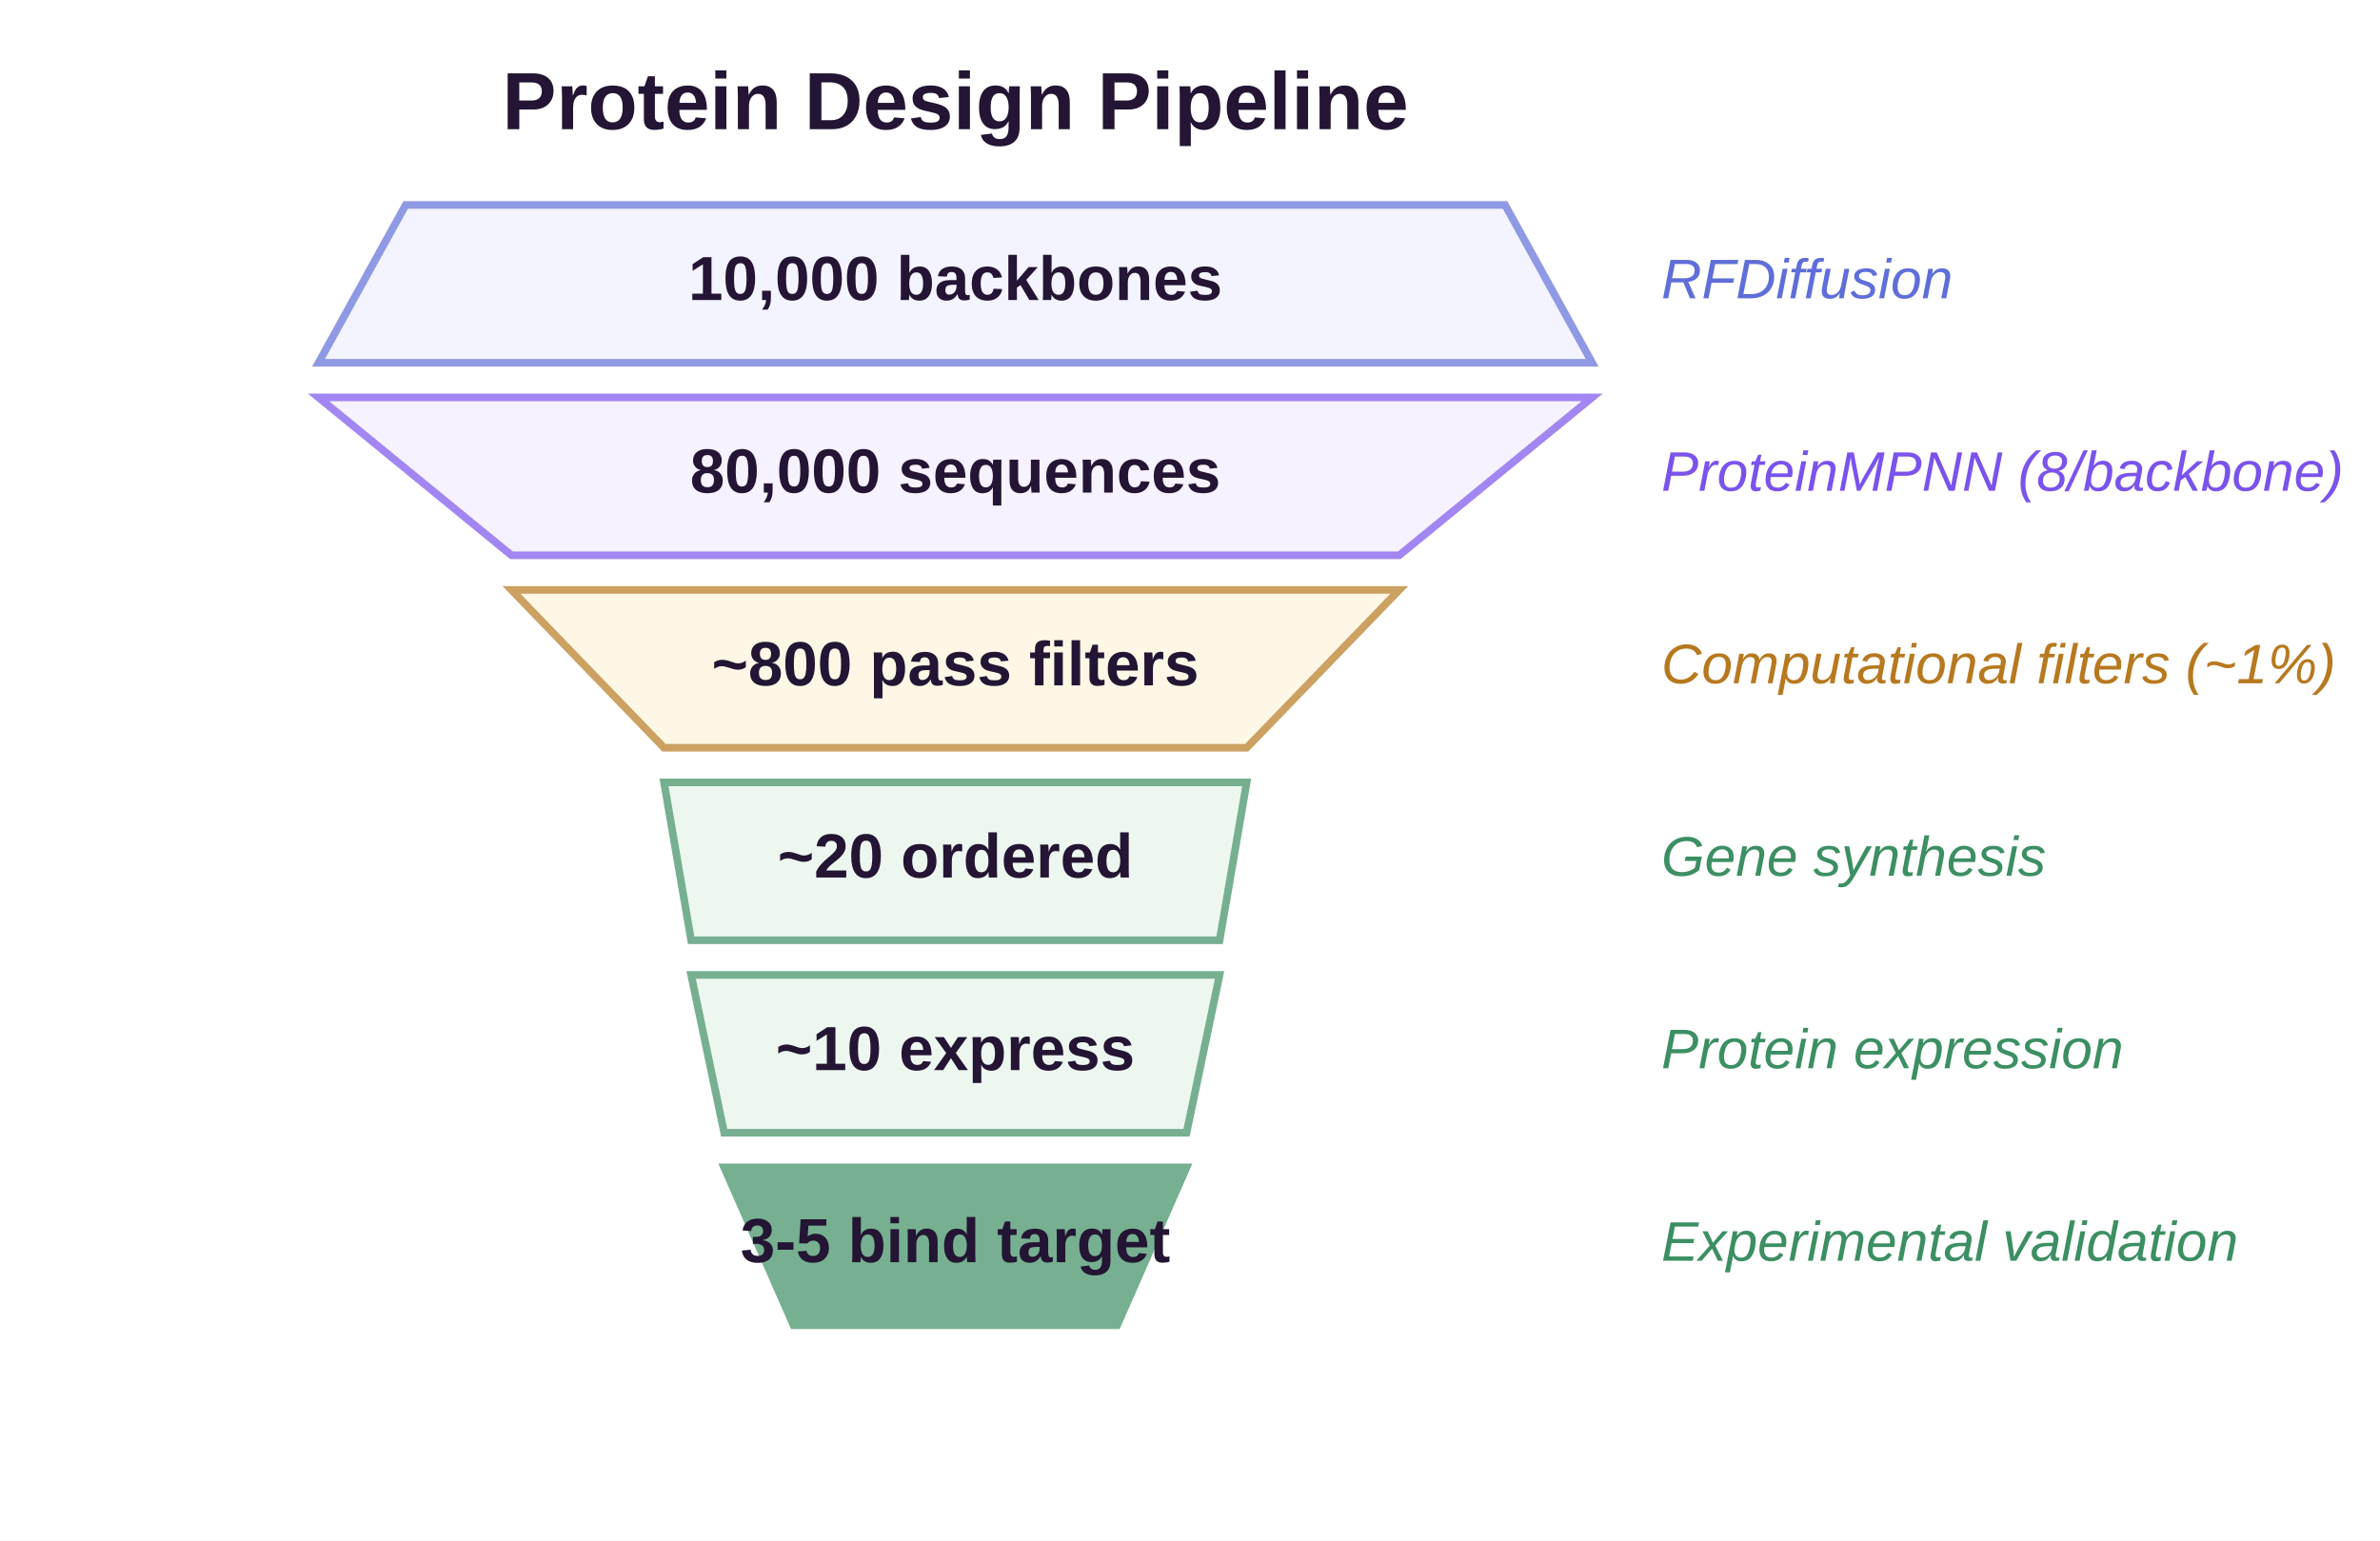
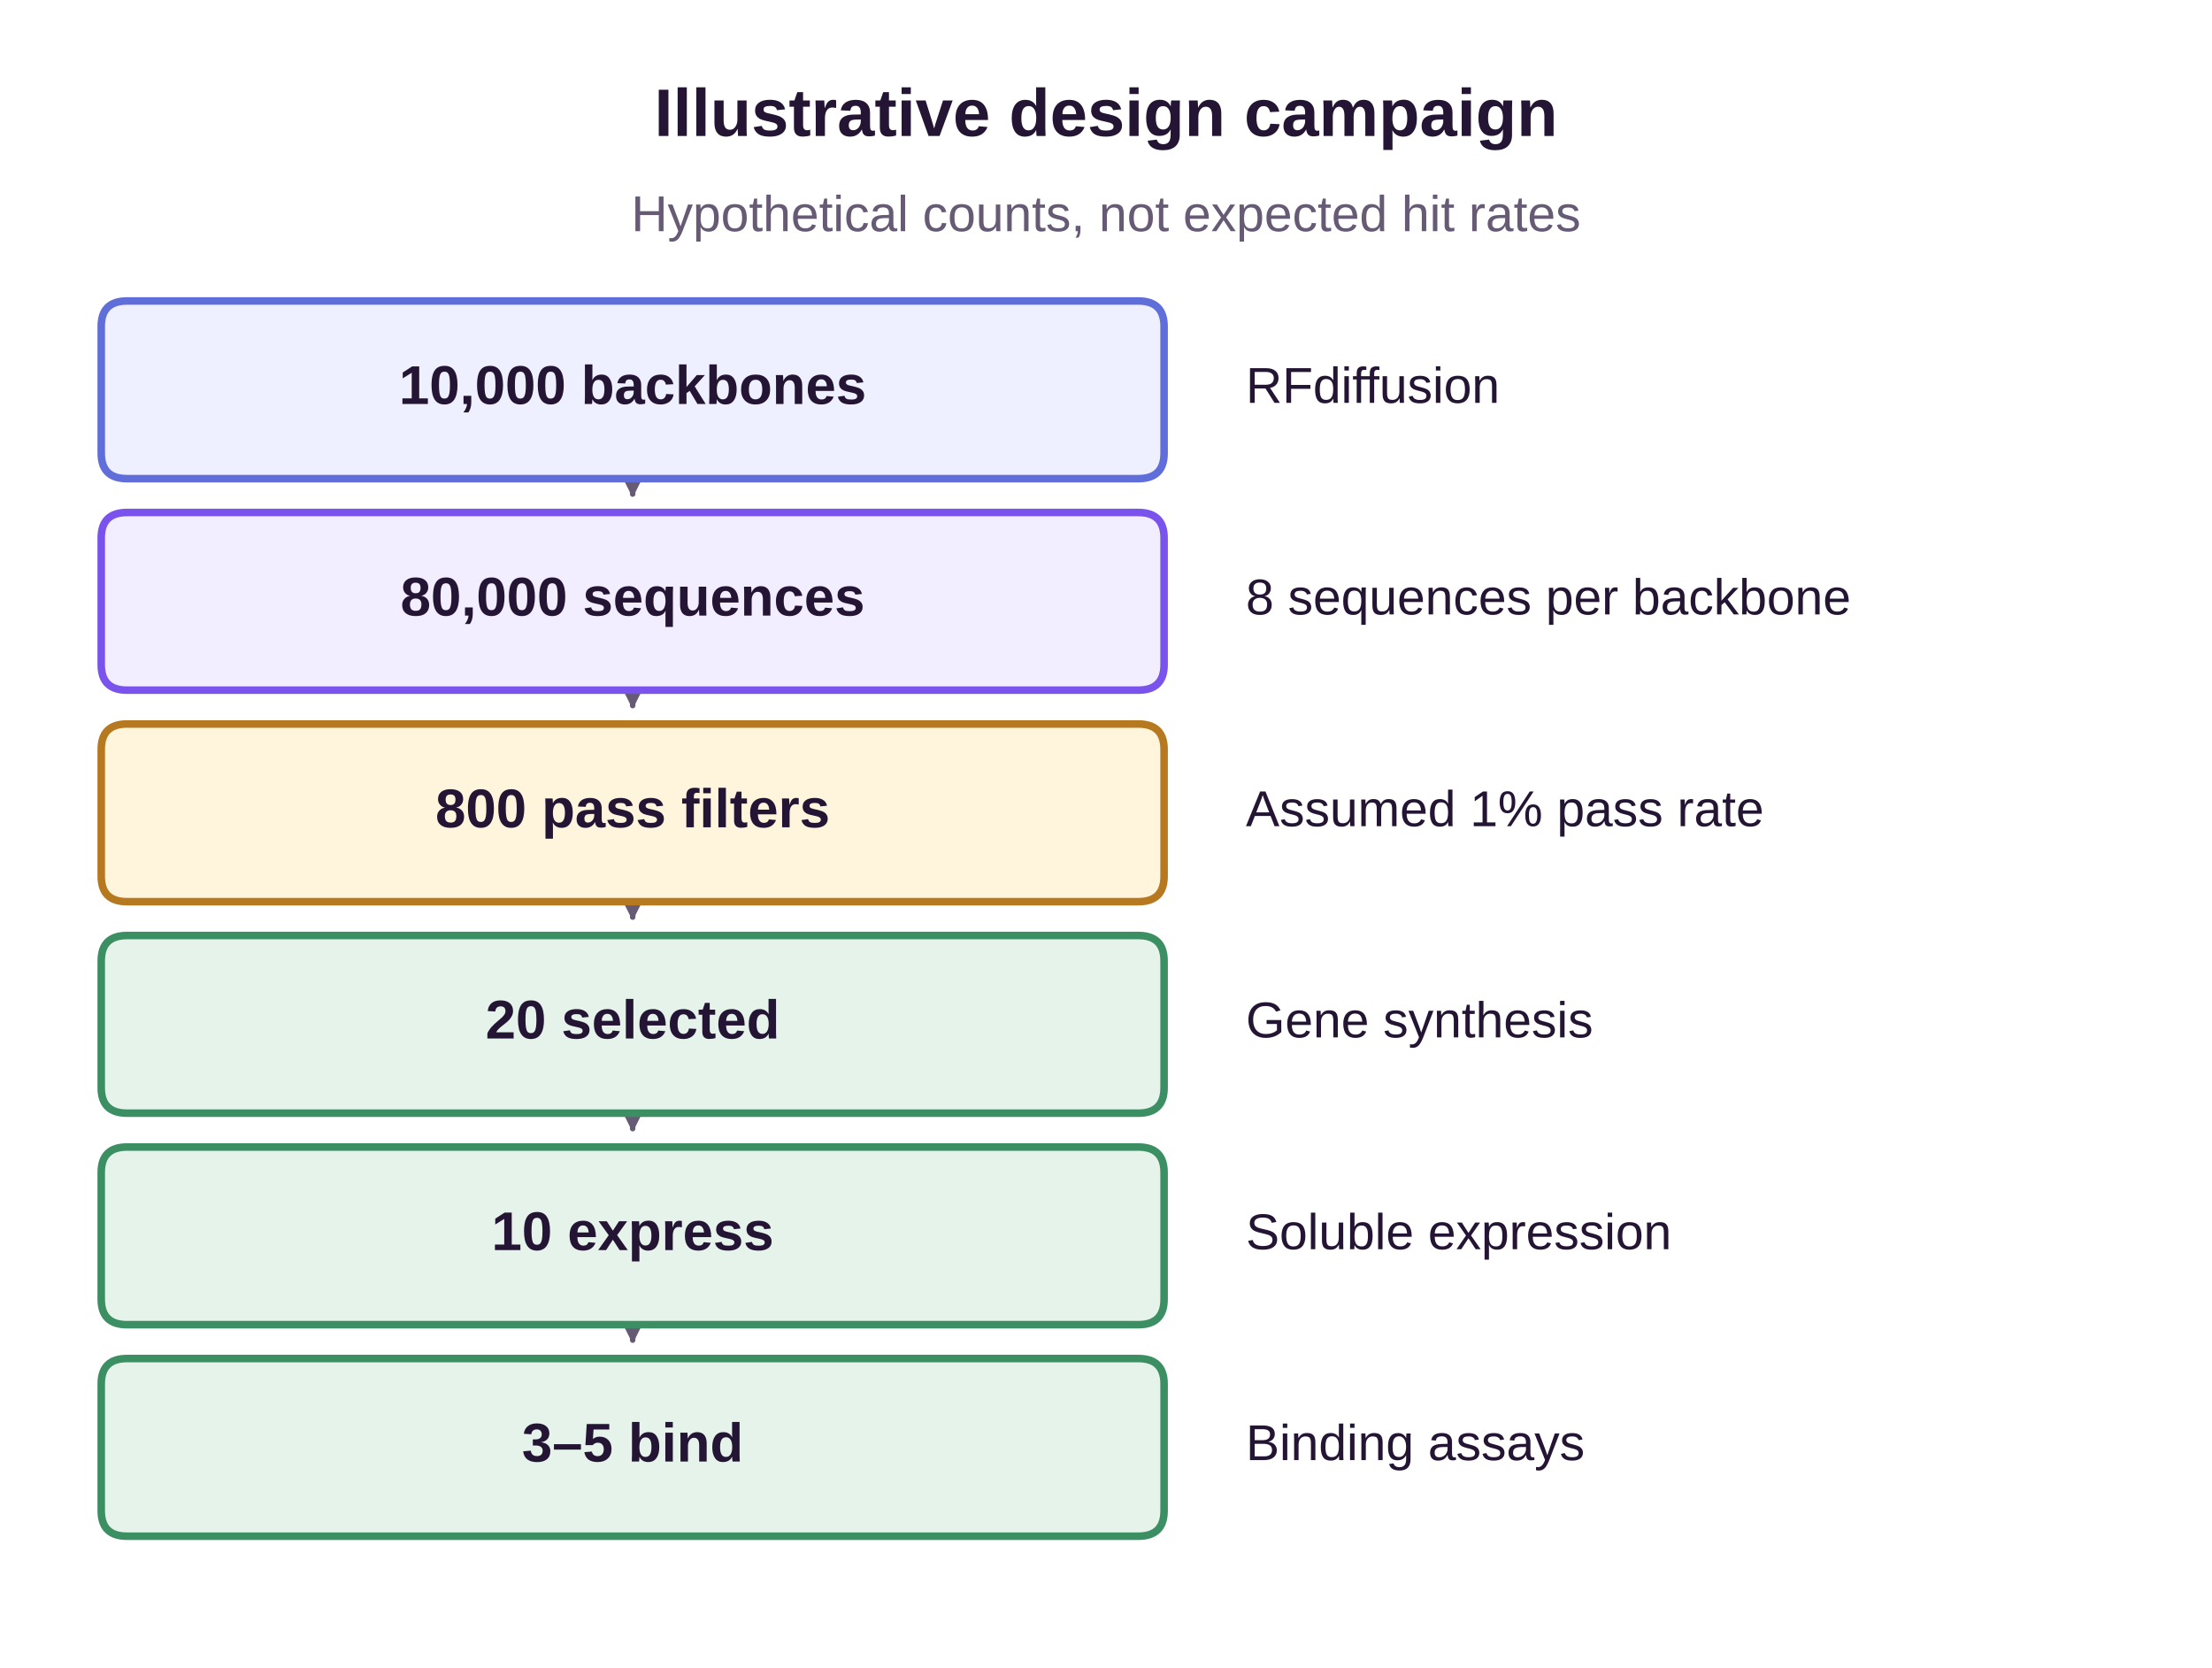
- <svg xmlns="http://www.w3.org/2000/svg" width="469.249pt" height="303.84pt" viewBox="0 0 469.249 303.84" version="1.1">
+ <svg xmlns="http://www.w3.org/2000/svg" width="526.8pt" height="397.2pt" viewBox="0 0 526.8 397.2" version="1.1">
  <defs>
    <style type="text/css">*{stroke-linejoin: round; stroke-linecap: butt}</style>
  </defs>
  <g id="figure_1">
    <g id="patch_1">
-       <path d="M 0 303.84  L 469.249 303.84  L 469.249 0  L 0 0  z " style="fill: #ffffff" />
+       <path d="M 0 397.2 L 526.8 397.2 L 526.8 0 L 0 0 z " style="fill: #ffffff" />
    </g>
    <g id="axes_1">
      <g id="patch_2">
-         <path d="M 79.983 40.414  L 296.743 40.414  L 313.921 71.541  L 62.804 71.541  z " clip-path="url(#p56841692a7)" style="fill: #eef0ff; opacity: 0.7; stroke: #5f6ed8; stroke-width: 1.5; stroke-linejoin: miter" />
+         <path d="M 150.672 117.494 Q 150.672 118.011 150.672 117.075 " clip-path="url(#pd1b539c9e9)" style="fill: none; stroke: #665a75; stroke-width: 1.3; stroke-linecap: round" />
+         <path d="M 152.672 113.075 L 150.672 117.075 L 148.672 113.075 z " clip-path="url(#pd1b539c9e9)" style="fill: #665a75; stroke: #665a75; stroke-width: 1.3; stroke-linecap: round" />
      </g>
      <g id="patch_3">
-         <path d="M 62.804 78.374  L 313.921 78.374  L 275.885 109.5  L 100.84 109.5  z " clip-path="url(#p56841692a7)" style="fill: #f2edff; opacity: 0.7; stroke: #7a53ec; stroke-width: 1.5; stroke-linejoin: miter" />
+         <path d="M 150.672 167.862 Q 150.672 168.379 150.672 167.443 " clip-path="url(#pd1b539c9e9)" style="fill: none; stroke: #665a75; stroke-width: 1.3; stroke-linecap: round" />
+         <path d="M 152.672 163.443 L 150.672 167.443 L 148.672 163.443 z " clip-path="url(#pd1b539c9e9)" style="fill: #665a75; stroke: #665a75; stroke-width: 1.3; stroke-linecap: round" />
      </g>
      <g id="patch_4">
-         <path d="M 100.84 116.333  L 275.885 116.333  L 245.802 147.46  L 130.924 147.46  z " clip-path="url(#p56841692a7)" style="fill: #fff4dc; opacity: 0.7; stroke: #b7791f; stroke-width: 1.5; stroke-linejoin: miter" />
+         <path d="M 150.672 218.231 Q 150.672 218.748 150.672 217.812 " clip-path="url(#pd1b539c9e9)" style="fill: none; stroke: #665a75; stroke-width: 1.3; stroke-linecap: round" />
+         <path d="M 152.672 213.812 L 150.672 217.812 L 148.672 213.812 z " clip-path="url(#pd1b539c9e9)" style="fill: #665a75; stroke: #665a75; stroke-width: 1.3; stroke-linecap: round" />
      </g>
      <g id="patch_5">
-         <path d="M 130.924 154.292  L 245.802 154.292  L 240.46 185.419  L 136.266 185.419  z " clip-path="url(#p56841692a7)" style="fill: #e5f3ea; opacity: 0.7; stroke: #3c8f63; stroke-width: 1.5; stroke-linejoin: miter" />
+         <path d="M 150.672 268.599 Q 150.672 269.116 150.672 268.18 " clip-path="url(#pd1b539c9e9)" style="fill: none; stroke: #665a75; stroke-width: 1.3; stroke-linecap: round" />
+         <path d="M 152.672 264.18 L 150.672 268.18 L 148.672 264.18 z " clip-path="url(#pd1b539c9e9)" style="fill: #665a75; stroke: #665a75; stroke-width: 1.3; stroke-linecap: round" />
      </g>
      <g id="patch_6">
-         <path d="M 136.266 192.252  L 240.46 192.252  L 233.946 223.378  L 142.78 223.378  z " clip-path="url(#p56841692a7)" style="fill: #e5f3ea; opacity: 0.7; stroke: #3c8f63; stroke-width: 1.5; stroke-linejoin: miter" />
+         <path d="M 150.672 318.967 Q 150.672 319.485 150.672 318.548 " clip-path="url(#pd1b539c9e9)" style="fill: none; stroke: #665a75; stroke-width: 1.3; stroke-linecap: round" />
+         <path d="M 152.672 314.548 L 150.672 318.548 L 148.672 314.548 z " clip-path="url(#pd1b539c9e9)" style="fill: #665a75; stroke: #665a75; stroke-width: 1.3; stroke-linecap: round" />
+       </g>
+       <g id="text_1">
+         <text style="font-weight: 700; font-size: 16px; font-family: 'Arial'; text-anchor: middle; fill: #231533" x="263.4" y="32.384" transform="rotate(-0 263.3998 32.38418)">Illustrative design campaign</text>
+       </g>
+       <g id="text_2">
+         <text style="font-size: 12px; font-family: 'Arial'; text-anchor: middle; fill: #665a75" x="263.4" y="55.05" transform="rotate(-0 263.3998 55.04994)">Hypothetical counts, not expected hit rates</text>
      </g>
      <g id="patch_7">
-         <path d="M 142.78 230.211  L 233.946 230.211  L 220.271 261.338  L 156.455 261.338  z " clip-path="url(#p56841692a7)" style="fill: #3c8f63; opacity: 0.7; stroke: #3c8f63; stroke-width: 1.5; stroke-linejoin: miter" />
-       </g>
-       <g id="text_1">
-         <text style="font-weight: 700; font-size: 16px; font-family: 'Arial'; text-anchor: middle; fill: #231533" x="188.363" y="25.477" transform="rotate(-0 188.363 25.47725)">Protein Design Pipeline</text>
-       </g>
-       <g id="text_2">
-         <text style="font-style: italic; font-size: 11px; font-family: 'Arial'; text-anchor: start; fill: #5f6ed8" x="327.554" y="58.821" transform="rotate(-0 327.5535 58.82143)">RFDiffusion</text>
+         <path d="M 30.258 113.981 L 271.086 113.981 Q 277.235 113.981 277.235 107.937 L 277.235 77.716 Q 277.235 71.671 271.086 71.671 L 30.258 71.671 Q 24.109 71.671 24.109 77.716 L 24.109 107.937 Q 24.109 113.981 30.258 113.981 z " clip-path="url(#pd1b539c9e9)" style="fill: #eef0ff; stroke: #5f6ed8; stroke-width: 1.8; stroke-linejoin: miter" />
      </g>
      <g id="text_3">
-         <text style="font-style: italic; font-size: 11px; font-family: 'Arial'; text-anchor: start; fill: #7a53ec" x="327.554" y="96.783" transform="rotate(-0 327.5535 96.78335)">ProteinMPNN (8/backbone)</text>
+         <text style="font-size: 12px; font-family: 'Arial'; text-anchor: start; fill: #231533" x="296.706" y="95.928" transform="rotate(-0 296.7057 95.9284)">RFdiffusion</text>
+       </g>
+       <g id="patch_8">
+         <path d="M 30.258 164.349 L 271.086 164.349 Q 277.235 164.349 277.235 158.305 L 277.235 128.084 Q 277.235 122.04 271.086 122.04 L 30.258 122.04 Q 24.109 122.04 24.109 128.084 L 24.109 158.305 Q 24.109 164.349 30.258 164.349 z " clip-path="url(#pd1b539c9e9)" style="fill: #f2edff; stroke: #7a53ec; stroke-width: 1.8; stroke-linejoin: miter" />
      </g>
      <g id="text_4">
-         <text style="font-style: italic; font-size: 11px; font-family: 'Arial'; text-anchor: start; fill: #b7791f" x="327.554" y="134.743" transform="rotate(-0 327.5535 134.7427)">Computational filters (~1%)</text>
+         <text style="font-size: 12px; font-family: 'Arial'; text-anchor: start; fill: #231533" x="296.706" y="146.315" transform="rotate(-0 296.7057 146.3146)">8 sequences per backbone</text>
+       </g>
+       <g id="patch_9">
+         <path d="M 30.258 214.718 L 271.086 214.718 Q 277.235 214.718 277.235 208.673 L 277.235 178.452 Q 277.235 172.408 271.086 172.408 L 30.258 172.408 Q 24.109 172.408 24.109 178.452 L 24.109 208.673 Q 24.109 214.718 30.258 214.718 z " clip-path="url(#pd1b539c9e9)" style="fill: #fff4dc; stroke: #b7791f; stroke-width: 1.8; stroke-linejoin: miter" />
      </g>
      <g id="text_5">
-         <text style="font-style: italic; font-size: 11px; font-family: 'Arial'; text-anchor: start; fill: #3c8f63" x="327.554" y="172.702" transform="rotate(-0 327.5535 172.702)">Gene synthesis</text>
+         <text style="font-size: 12px; font-family: 'Arial'; text-anchor: start; fill: #231533" x="296.706" y="196.738" transform="rotate(-0 296.7057 196.7382)">Assumed 1% pass rate</text>
+       </g>
+       <g id="patch_10">
+         <path d="M 30.258 265.086 L 271.086 265.086 Q 277.235 265.086 277.235 259.042 L 277.235 228.821 Q 277.235 222.777 271.086 222.777 L 30.258 222.777 Q 24.109 222.777 24.109 228.821 L 24.109 259.042 Q 24.109 265.086 30.258 265.086 z " clip-path="url(#pd1b539c9e9)" style="fill: #e5f3ea; stroke: #3c8f63; stroke-width: 1.8; stroke-linejoin: miter" />
      </g>
      <g id="text_6">
-         <text style="font-style: italic; font-size: 11px; font-family: 'Arial'; text-anchor: start; fill: #3c8f63" x="327.554" y="210.659" transform="rotate(-0 327.5535 210.6588)">Protein expression</text>
+         <text style="font-size: 12px; font-family: 'Arial'; text-anchor: start; fill: #231533" x="296.706" y="247.036" transform="rotate(-0 296.7057 247.0363)">Gene synthesis</text>
+       </g>
+       <g id="patch_11">
+         <path d="M 30.258 315.454 L 271.086 315.454 Q 277.235 315.454 277.235 309.41 L 277.235 279.189 Q 277.235 273.145 271.086 273.145 L 30.258 273.145 Q 24.109 273.145 24.109 279.189 L 24.109 309.41 Q 24.109 315.454 30.258 315.454 z " clip-path="url(#pd1b539c9e9)" style="fill: #e5f3ea; stroke: #3c8f63; stroke-width: 1.8; stroke-linejoin: miter" />
      </g>
      <g id="text_7">
-         <text style="font-style: italic; font-size: 11px; font-family: 'Arial'; text-anchor: start; fill: #3c8f63" x="327.554" y="248.618" transform="rotate(-0 327.5535 248.6182)">Experimental validation</text>
+         <text style="font-size: 12px; font-family: 'Arial'; text-anchor: start; fill: #231533" x="296.706" y="297.475" transform="rotate(-0 296.7057 297.475)">Soluble expression</text>
+       </g>
+       <g id="patch_12">
+         <path d="M 30.258 365.823 L 271.086 365.823 Q 277.235 365.823 277.235 359.779 L 277.235 329.557 Q 277.235 323.513 271.086 323.513 L 30.258 323.513 Q 24.109 323.513 24.109 329.557 L 24.109 359.779 Q 24.109 365.823 30.258 365.823 z " clip-path="url(#pd1b539c9e9)" style="fill: #e5f3ea; stroke: #3c8f63; stroke-width: 1.8; stroke-linejoin: miter" />
      </g>
      <g id="text_8">
-         <text style="font-weight: 700; font-size: 12.3px; font-family: 'Arial'; text-anchor: middle; fill: #231533" x="188.363" y="59.166" transform="rotate(-0 188.363 59.16615)">10,000 backbones</text>
+         <text style="font-size: 12px; font-family: 'Arial'; text-anchor: start; fill: #231533" x="296.706" y="347.7" transform="rotate(-0 296.7057 347.6999)">Binding assays</text>
      </g>
      <g id="text_9">
-         <text style="font-weight: 700; font-size: 12.3px; font-family: 'Arial'; text-anchor: middle; fill: #231533" x="188.363" y="97.144" transform="rotate(-0 188.363 97.14375)">80,000 sequences</text>
+         <text style="font-weight: 700; font-size: 13px; font-family: 'Arial'; text-anchor: middle; fill: #231533" x="150.672" y="96.196" transform="rotate(-0 150.6719 96.19605)">10,000 backbones</text>
      </g>
      <g id="text_10">
-         <text style="font-weight: 700; font-size: 12.3px; font-family: 'Arial'; text-anchor: middle; fill: #231533" x="188.363" y="135.16" transform="rotate(-0 188.363 135.1598)">~800 pass filters</text>
+         <text style="font-weight: 700; font-size: 13px; font-family: 'Arial'; text-anchor: middle; fill: #231533" x="150.672" y="146.584" transform="rotate(-0 150.6719 146.5837)">80,000 sequences</text>
      </g>
      <g id="text_11">
-         <text style="font-weight: 700; font-size: 12.3px; font-family: 'Arial'; text-anchor: middle; fill: #231533" x="188.363" y="173.044" transform="rotate(-0 188.363 173.0442)">~20 ordered</text>
+         <text style="font-weight: 700; font-size: 13px; font-family: 'Arial'; text-anchor: middle; fill: #231533" x="150.672" y="197.012" transform="rotate(-0 150.6719 197.012)">800 pass filters</text>
      </g>
      <g id="text_12">
-         <text style="font-weight: 700; font-size: 12.3px; font-family: 'Arial'; text-anchor: middle; fill: #231533" x="188.363" y="211.022" transform="rotate(-0 188.363 211.0218)">~10 express</text>
+         <text style="font-weight: 700; font-size: 13px; font-family: 'Arial'; text-anchor: middle; fill: #231533" x="150.672" y="247.301" transform="rotate(-0 150.6719 247.3011)">20 selected</text>
      </g>
      <g id="text_13">
-         <text style="font-weight: 700; font-size: 12.3px; font-family: 'Arial'; text-anchor: middle; fill: #231533" x="188.363" y="248.9" transform="rotate(-0 188.363 248.9004)">3-5 bind target</text>
+         <text style="font-weight: 700; font-size: 13px; font-family: 'Arial'; text-anchor: middle; fill: #231533" x="150.672" y="297.689" transform="rotate(-0 150.6719 297.6888)">10 express</text>
+       </g>
+       <g id="text_14">
+         <text style="font-weight: 700; font-size: 13px; font-family: 'Arial'; text-anchor: middle; fill: #231533" x="150.672" y="348.038" transform="rotate(-0 150.6719 348.0378)">3–5 bind</text>
      </g>
    </g>
  </g>
  <defs>
-     <clipPath id="p56841692a7">
-       <rect x="7.2" y="7.2" width="394.612" height="289.44" />
+     <clipPath id="pd1b539c9e9">
+       <rect x="7.2" y="7.2" width="512.4" height="382.8" />
    </clipPath>
  </defs>
</svg>
